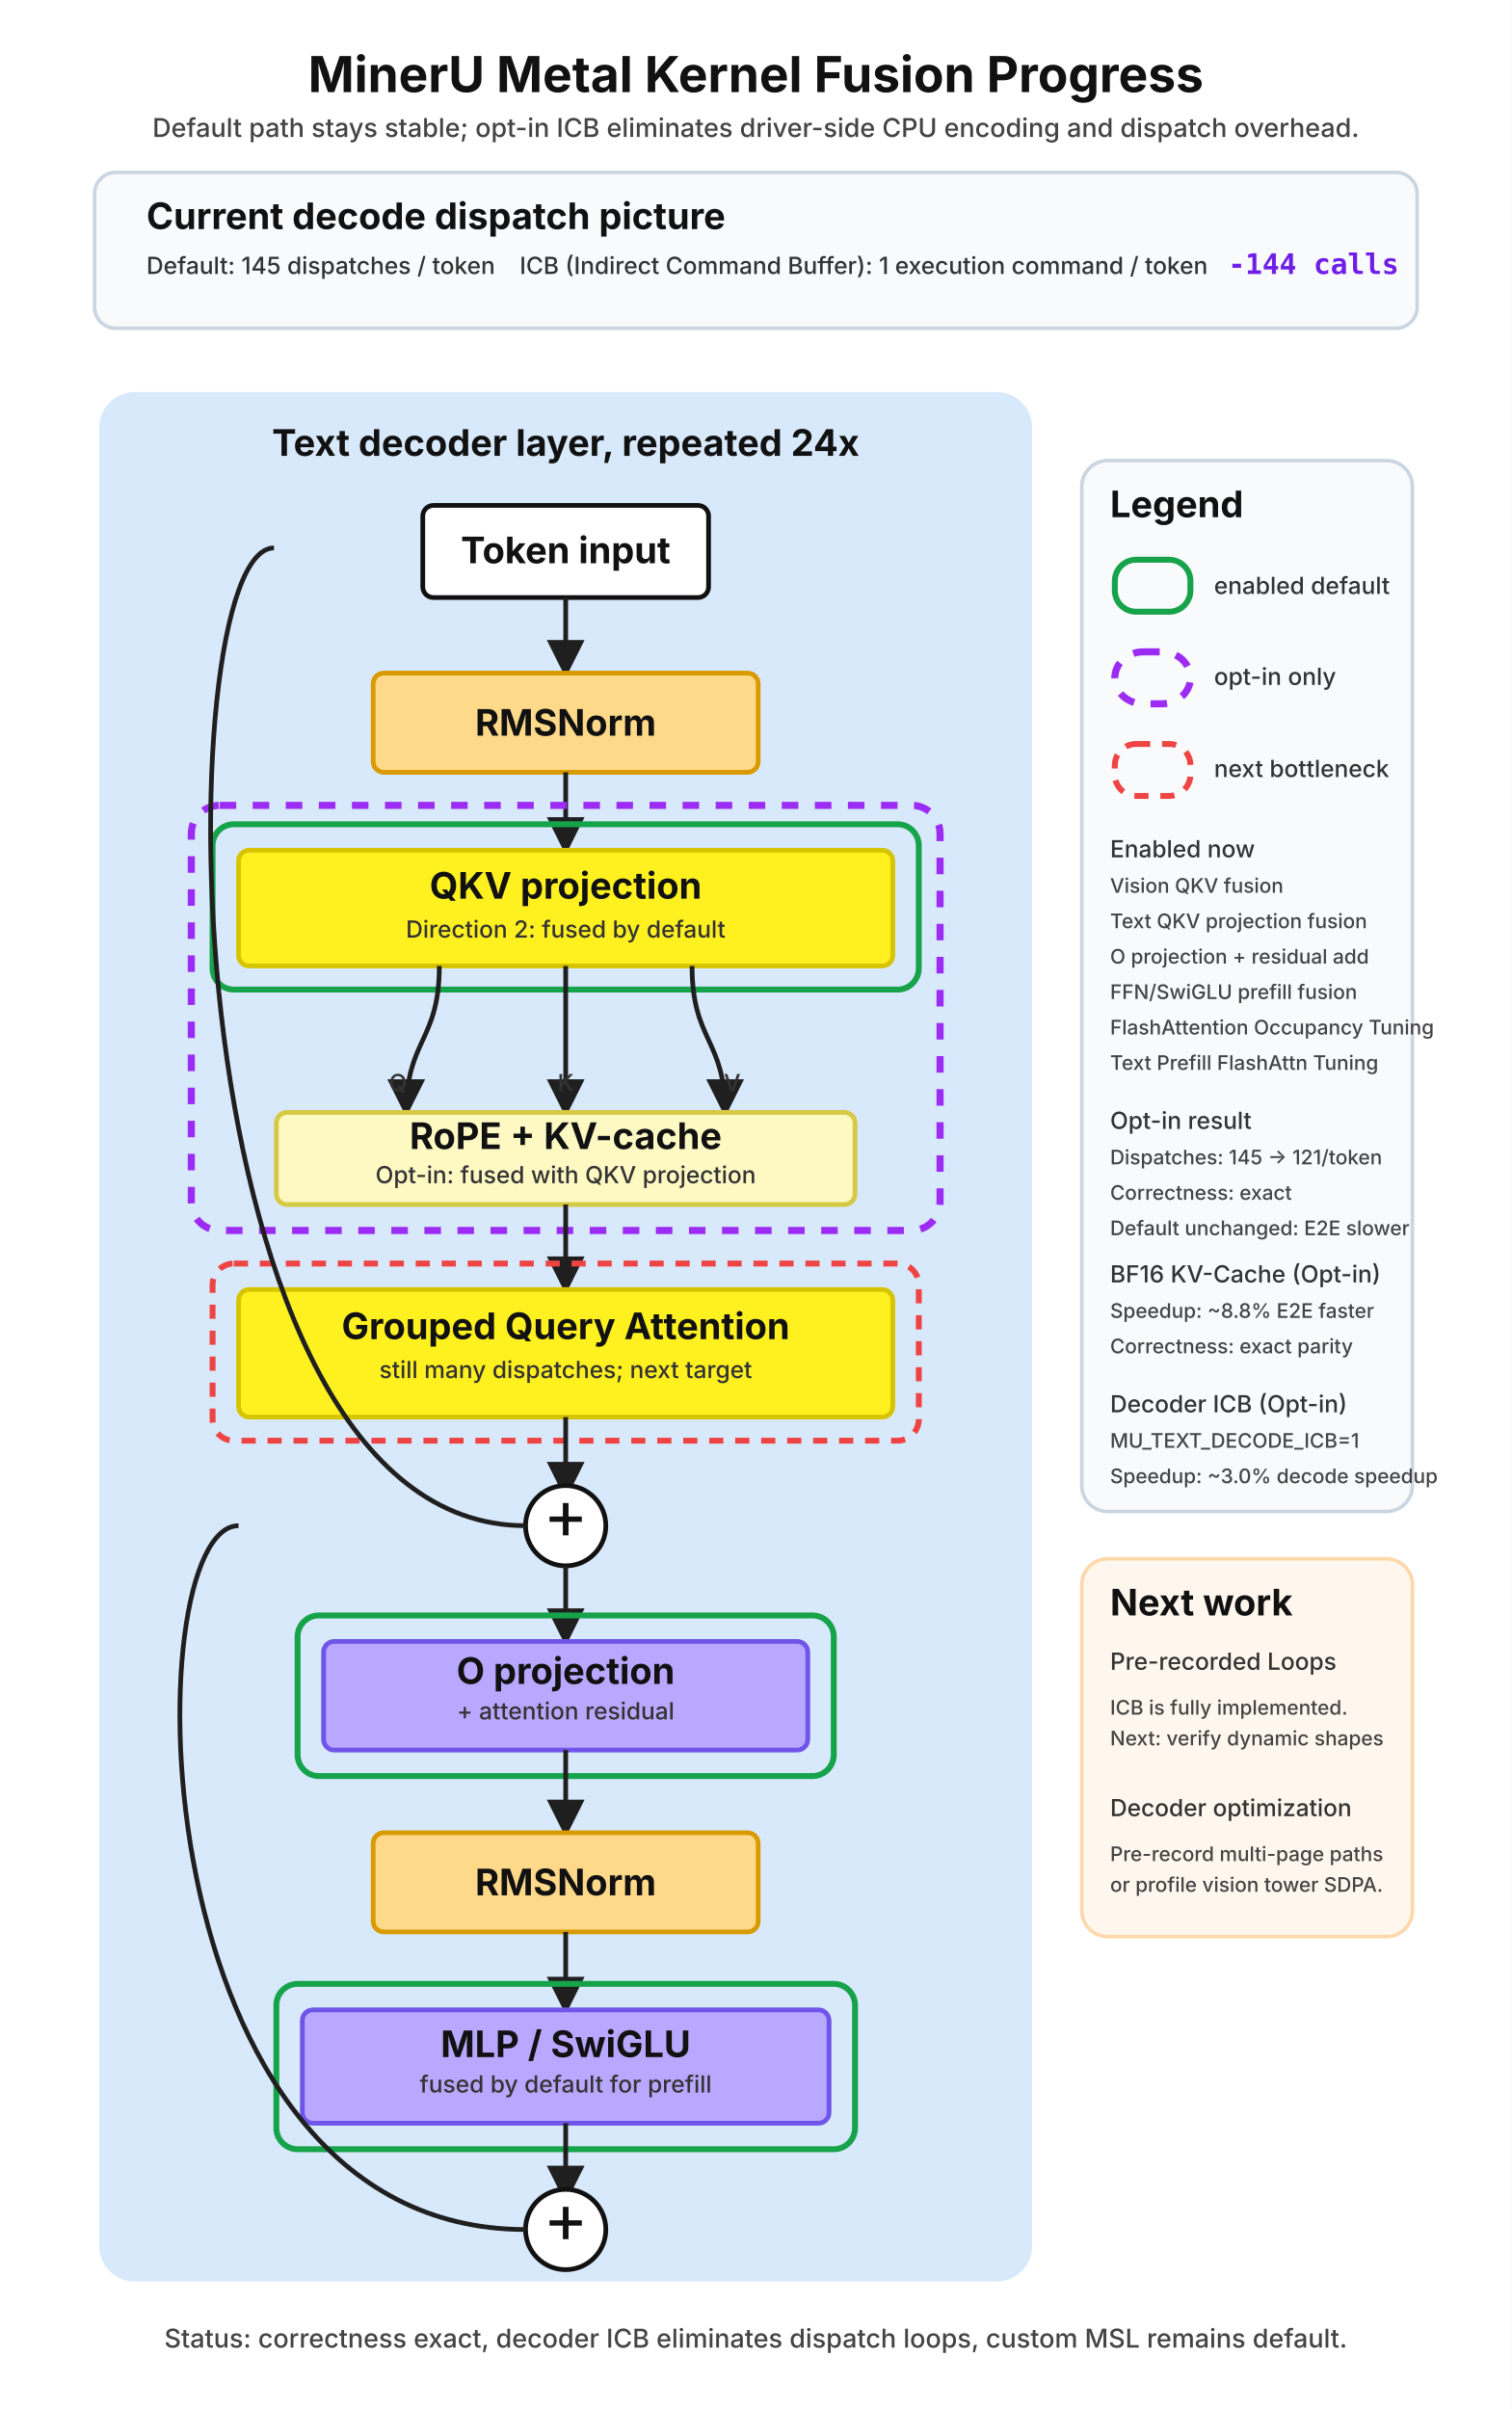
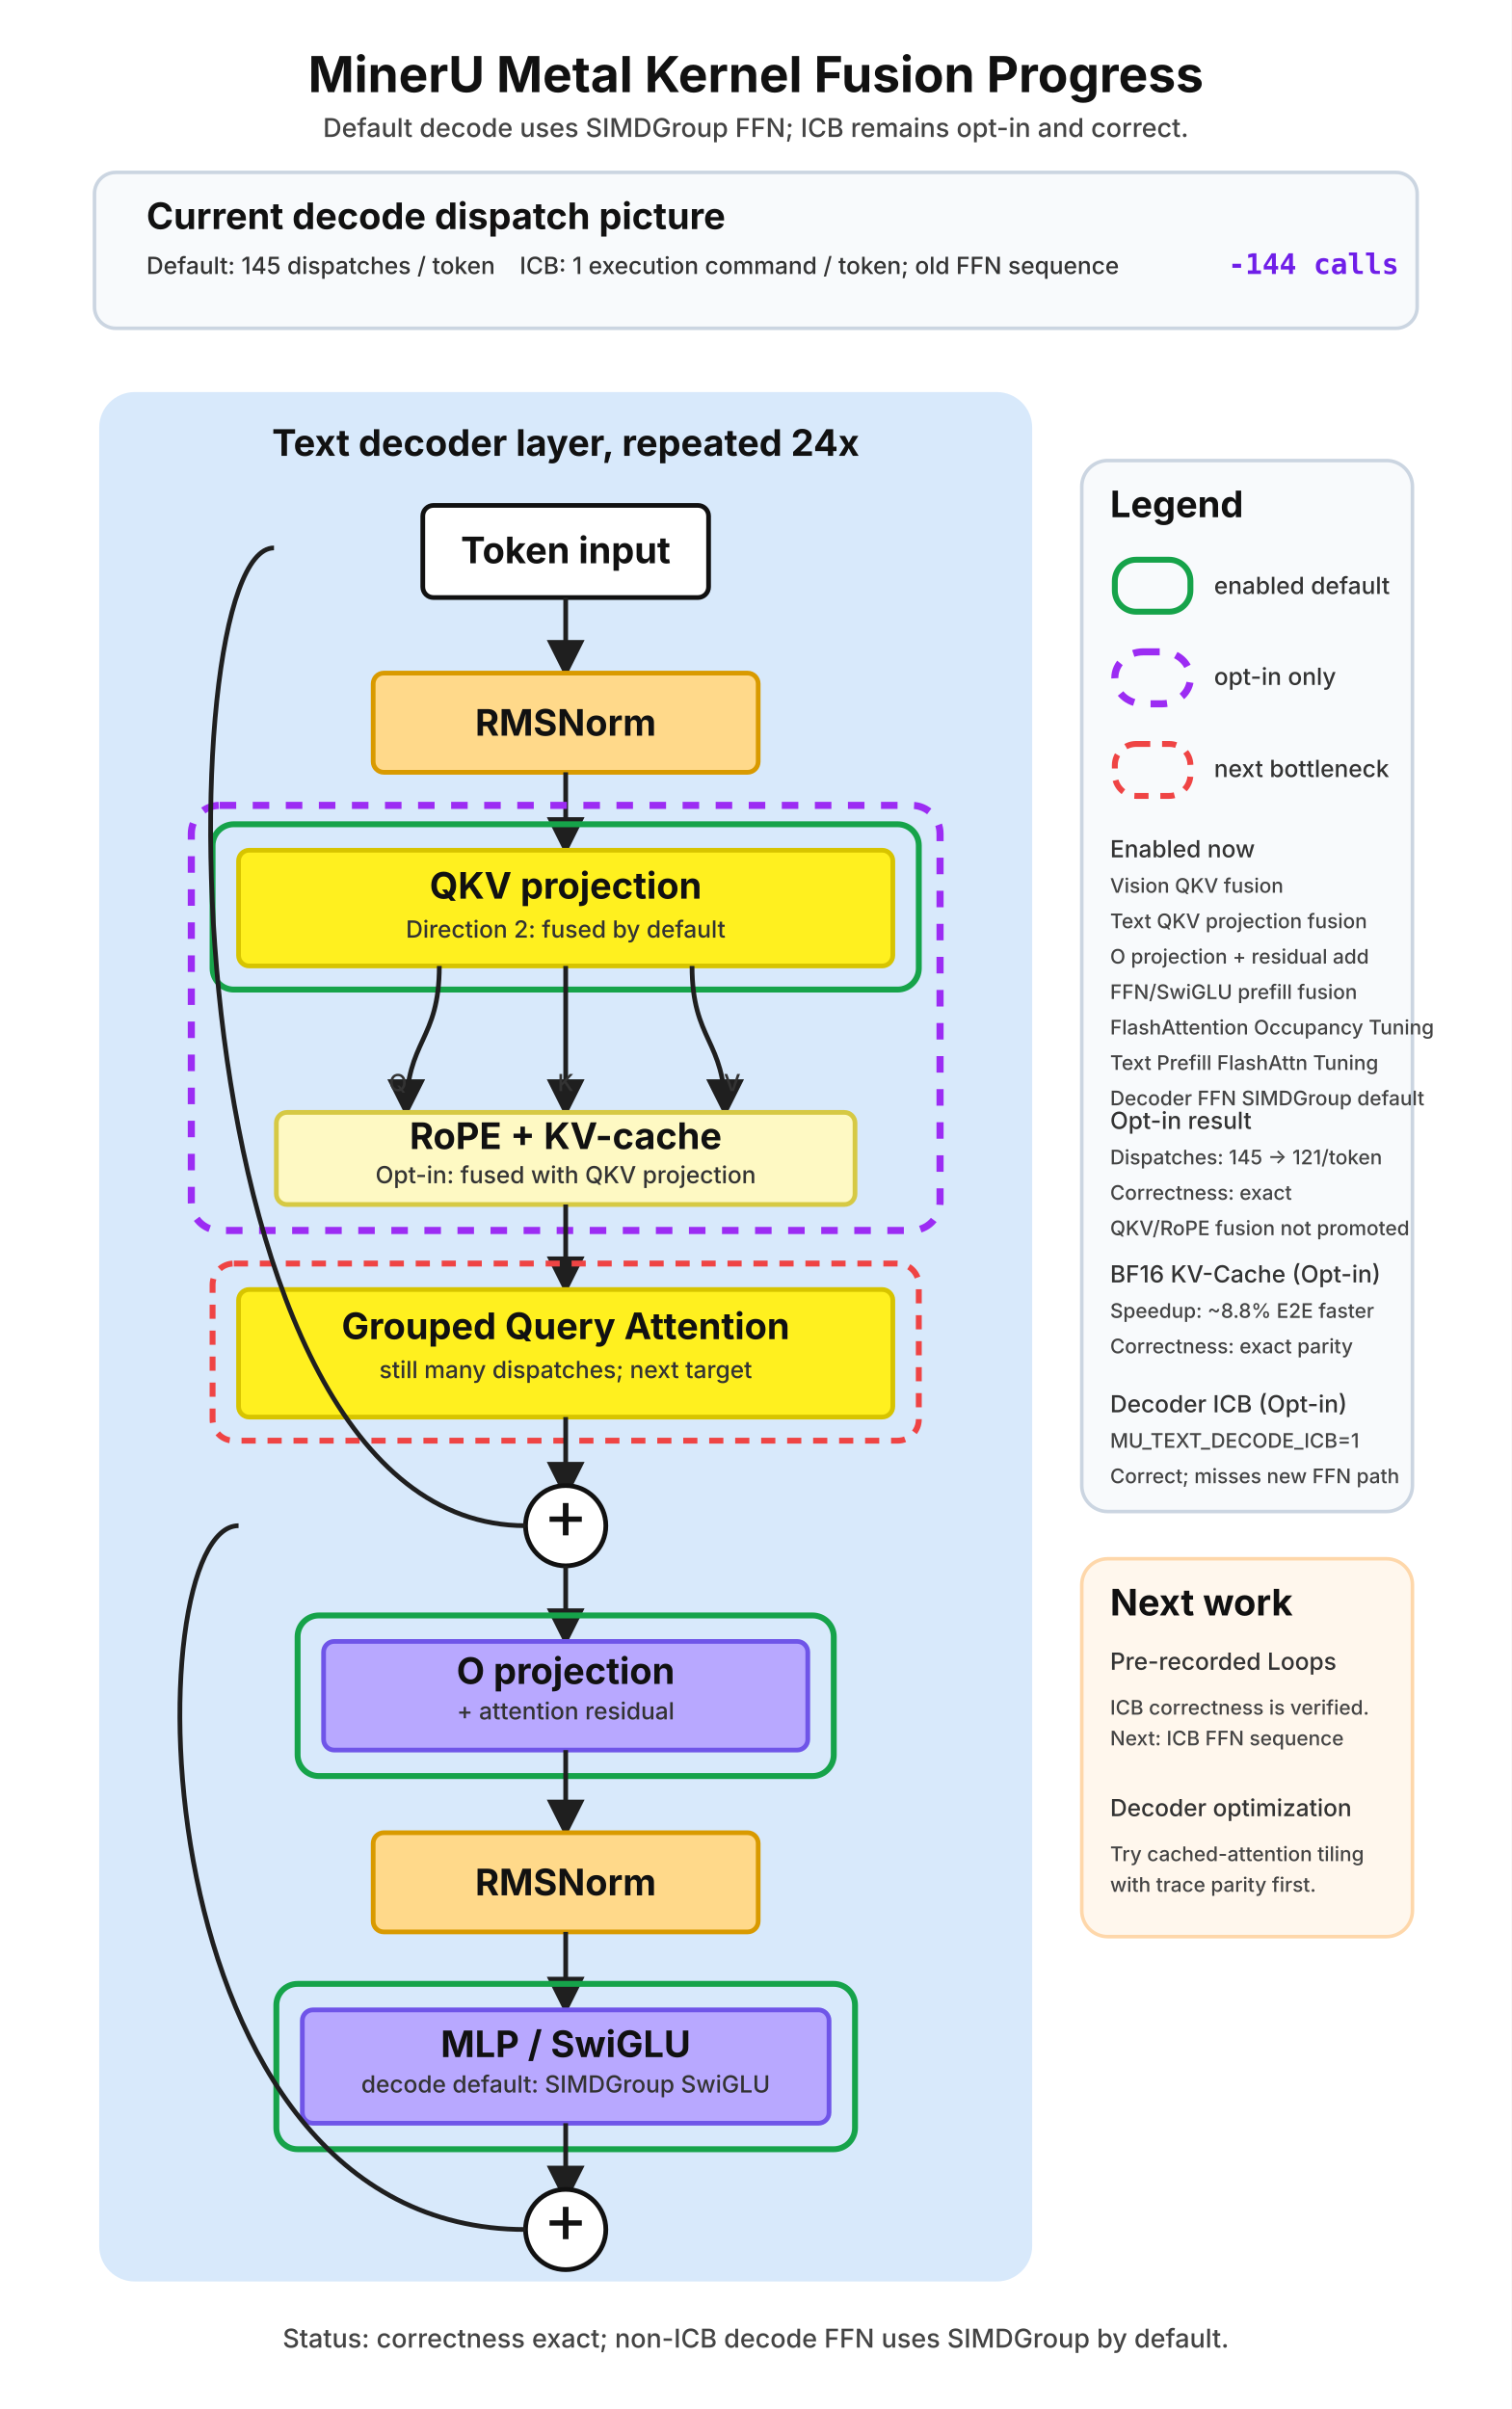
<svg xmlns="http://www.w3.org/2000/svg" width="1280" height="2040" viewBox="0 0 1280 2040" role="img" aria-labelledby="title desc">
  <defs>
    <marker id="arrow" markerWidth="12" markerHeight="12" refX="9" refY="6" orient="auto" markerUnits="strokeWidth">
      <path d="M2 2 L10 6 L2 10 Z" fill="#1f1f1f" />
    </marker>
    <style>
      .title { font-family: -apple-system, BlinkMacSystemFont, "Segoe UI", sans-serif; font-size: 42px; font-weight: 700; fill: #111; }
      .subtitle { font-family: -apple-system, BlinkMacSystemFont, "Segoe UI", sans-serif; font-size: 22px; font-weight: 500; fill: #444; }
      .label { font-family: -apple-system, BlinkMacSystemFont, "Segoe UI", sans-serif; font-size: 31px; font-weight: 700; fill: #111; }
      .small { font-family: -apple-system, BlinkMacSystemFont, "Segoe UI", sans-serif; font-size: 20px; font-weight: 500; fill: #333; }
      .tiny { font-family: -apple-system, BlinkMacSystemFont, "Segoe UI", sans-serif; font-size: 17px; font-weight: 500; fill: #444; }
      .metric { font-family: ui-monospace, SFMono-Regular, Menlo, monospace; font-size: 24px; font-weight: 700; fill: #6f1ee8; }
      .box { rx: 9; ry: 9; stroke-width: 4; }
      .wire { stroke: #1f1f1f; stroke-width: 4; fill: none; marker-end: url(#arrow); }
      .skip { stroke: #1f1f1f; stroke-width: 4; fill: none; }
      .fusion { stroke: #9c2cf3; stroke-width: 6; stroke-dasharray: 14 14; fill: none; rx: 24; ry: 24; }
      .enabled { stroke: #16a34a; stroke-width: 5; stroke-dasharray: 0; fill: none; rx: 18; ry: 18; }
      .next { stroke: #ef4444; stroke-width: 5; stroke-dasharray: 12 10; fill: none; rx: 18; ry: 18; }
    </style>
  </defs>
  <rect x="0" y="0" width="1280" height="2040" fill="#fff" />
  <text x="640" y="78" text-anchor="middle" class="title">MinerU Metal Kernel Fusion Progress</text>
-   <text x="640" y="116" text-anchor="middle" class="subtitle">Default path stays stable; opt-in ICB eliminates driver-side CPU encoding and dispatch overhead.</text>
+   <text x="640" y="116" text-anchor="middle" class="subtitle">Default decode uses SIMDGroup FFN; ICB remains opt-in and correct.</text>
  <g transform="translate(80 146)">
    <rect x="0" y="0" width="1120" height="132" rx="18" fill="#f8fafc" stroke="#cbd5e1" stroke-width="3" />
    <text x="44" y="48" class="label">Current decode dispatch picture</text>
    <text x="44" y="86" class="small">Default: 145 dispatches / token</text>
-     <text x="360" y="86" class="small">ICB (Indirect Command Buffer): 1 execution command / token</text>
+     <text x="360" y="86" class="small">ICB: 1 execution command / token; old FFN sequence</text>
    <text x="960" y="86" class="metric">-144 calls</text>
  </g>
  <g transform="translate(84 332)">
    <rect x="0" y="0" width="790" height="1600" rx="30" fill="#d8e9fb" />
    <text x="395" y="54" text-anchor="middle" class="label">Text decoder layer, repeated 24x</text>
    <rect x="274" y="96" width="242" height="78" class="box" fill="#ffffff" stroke="#111" />
    <text x="395" y="145" text-anchor="middle" class="label">Token input</text>
    <path class="wire" d="M395 174 L395 238" />
    <rect x="232" y="238" width="326" height="84" class="box" fill="#ffd98a" stroke="#d99a00" />
    <text x="395" y="291" text-anchor="middle" class="label">RMSNorm</text>
    <path class="wire" d="M395 322 L395 388" />
    <rect x="118" y="388" width="554" height="98" class="box" fill="#fff01f" stroke="#d7c400" />
    <text x="395" y="429" text-anchor="middle" class="label">QKV projection</text>
    <text x="395" y="462" text-anchor="middle" class="small">Direction 2: fused by default</text>
    <rect x="96" y="366" width="598" height="140" class="enabled" />
    <path class="wire" d="M288 486 C288 550 260 548 260 610" />
    <path class="wire" d="M395 486 L395 610" />
    <path class="wire" d="M502 486 C502 550 530 548 530 610" />
    <text x="253" y="592" text-anchor="middle" class="small">Q</text>
    <text x="395" y="592" text-anchor="middle" class="small">K</text>
    <text x="536" y="592" text-anchor="middle" class="small">V</text>
    <rect x="150" y="610" width="490" height="78" class="box" fill="#fef9c3" stroke="#d6c944" />
    <text x="395" y="641" text-anchor="middle" class="label">RoPE + KV-cache</text>
    <text x="395" y="670" text-anchor="middle" class="small">Opt-in: fused with QKV projection</text>
    <rect x="78" y="350" width="634" height="360" class="fusion" />
    <path class="wire" d="M395 688 L395 760" />
    <rect x="118" y="760" width="554" height="108" class="box" fill="#fff01f" stroke="#d7c400" />
    <text x="395" y="802" text-anchor="middle" class="label">Grouped Query Attention</text>
    <text x="395" y="835" text-anchor="middle" class="small">still many dispatches; next target</text>
    <rect x="96" y="738" width="598" height="150" class="next" />
    <path class="wire" d="M395 868 L395 934" />
    <circle cx="395" cy="960" r="34" fill="#fff" stroke="#111" stroke-width="4" />
    <text x="395" y="971" text-anchor="middle" font-size="58" font-family="-apple-system, BlinkMacSystemFont, Segoe UI, sans-serif" fill="#111">+</text>
    <path class="skip" d="M148 132 C56 132 56 960 361 960" />
    <path class="wire" d="M395 994 L395 1058" />
    <rect x="190" y="1058" width="410" height="92" class="box" fill="#b8a8ff" stroke="#6f55e8" />
    <text x="395" y="1094" text-anchor="middle" class="label">O projection</text>
    <text x="395" y="1124" text-anchor="middle" class="small">+ attention residual</text>
    <rect x="168" y="1036" width="454" height="136" class="enabled" />
    <path class="wire" d="M395 1150 L395 1220" />
    <rect x="232" y="1220" width="326" height="84" class="box" fill="#ffd98a" stroke="#d99a00" />
    <text x="395" y="1273" text-anchor="middle" class="label">RMSNorm</text>
    <path class="wire" d="M395 1304 L395 1370" />
    <rect x="172" y="1370" width="446" height="96" class="box" fill="#b8a8ff" stroke="#6f55e8" />
    <text x="395" y="1410" text-anchor="middle" class="label">MLP / SwiGLU</text>
-     <text x="395" y="1440" text-anchor="middle" class="small">fused by default for prefill</text>
+     <text x="395" y="1440" text-anchor="middle" class="small">decode default: SIMDGroup SwiGLU</text>
    <rect x="150" y="1348" width="490" height="140" class="enabled" />
    <path class="wire" d="M395 1466 L395 1530" />
    <circle cx="395" cy="1556" r="34" fill="#fff" stroke="#111" stroke-width="4" />
    <text x="395" y="1567" text-anchor="middle" font-size="58" font-family="-apple-system, BlinkMacSystemFont, Segoe UI, sans-serif" fill="#111">+</text>
    <path class="skip" d="M118 960 C30 960 30 1556 361 1556" />
  </g>
  <g transform="translate(916 390)">
    <rect x="0" y="0" width="280" height="890" rx="22" fill="#f8fafc" stroke="#cbd5e1" stroke-width="3" />
    <text x="24" y="48" class="label">Legend</text>
    <rect x="28" y="84" width="64" height="44" class="enabled" />
    <text x="112" y="113" class="small">enabled default</text>
    <rect x="28" y="162" width="64" height="44" class="fusion" />
    <text x="112" y="190" class="small">opt-in only</text>
    <rect x="28" y="240" width="64" height="44" class="next" />
    <text x="112" y="268" class="small">next bottleneck</text>
    <text x="24" y="336" class="small">Enabled now</text>
    <text x="24" y="366" class="tiny">Vision QKV fusion</text>
    <text x="24" y="396" class="tiny">Text QKV projection fusion</text>
    <text x="24" y="426" class="tiny">O projection + residual add</text>
    <text x="24" y="456" class="tiny">FFN/SwiGLU prefill fusion</text>
    <text x="24" y="486" class="tiny">FlashAttention Occupancy Tuning</text>
    <text x="24" y="516" class="tiny">Text Prefill FlashAttn Tuning</text>
+     <text x="24" y="546" class="tiny">Decoder FFN SIMDGroup default</text>
    <text x="24" y="566" class="small">Opt-in result</text>
    <text x="24" y="596" class="tiny">Dispatches: 145 -&gt; 121/token</text>
    <text x="24" y="626" class="tiny">Correctness: exact</text>
-     <text x="24" y="656" class="tiny">Default unchanged: E2E slower</text>
+     <text x="24" y="656" class="tiny">QKV/RoPE fusion not promoted</text>
    <text x="24" y="696" class="small">BF16 KV-Cache (Opt-in)</text>
    <text x="24" y="726" class="tiny">Speedup: ~8.8% E2E faster</text>
    <text x="24" y="756" class="tiny">Correctness: exact parity</text>
    <text x="24" y="806" class="small">Decoder ICB (Opt-in)</text>
    <text x="24" y="836" class="tiny">MU_TEXT_DECODE_ICB=1</text>
-     <text x="24" y="866" class="tiny">Speedup: ~3.0% decode speedup</text>
+     <text x="24" y="866" class="tiny">Correct; misses new FFN path</text>
  </g>
  <g transform="translate(916 1320)">
    <rect x="0" y="0" width="280" height="320" rx="22" fill="#fff7ed" stroke="#fed7aa" stroke-width="3" />
    <text x="24" y="48" class="label">Next work</text>
    <text x="24" y="94" class="small">Pre-recorded Loops</text>
-     <text x="24" y="132" class="tiny">ICB is fully implemented.</text>
-     <text x="24" y="158" class="tiny">Next: verify dynamic shapes</text>
+     <text x="24" y="132" class="tiny">ICB correctness is verified.</text>
+     <text x="24" y="158" class="tiny">Next: ICB FFN sequence</text>
    <text x="24" y="218" class="small">Decoder optimization</text>
-     <text x="24" y="256" class="tiny">Pre-record multi-page paths</text>
-     <text x="24" y="282" class="tiny">or profile vision tower SDPA.</text>
+     <text x="24" y="256" class="tiny">Try cached-attention tiling</text>
+     <text x="24" y="282" class="tiny">with trace parity first.</text>
  </g>
-   <text x="640" y="1988" text-anchor="middle" class="subtitle">Status: correctness exact, decoder ICB eliminates dispatch loops, custom MSL remains default.</text>
+   <text x="640" y="1988" text-anchor="middle" class="subtitle">Status: correctness exact; non-ICB decode FFN uses SIMDGroup by default.</text>
</svg>
